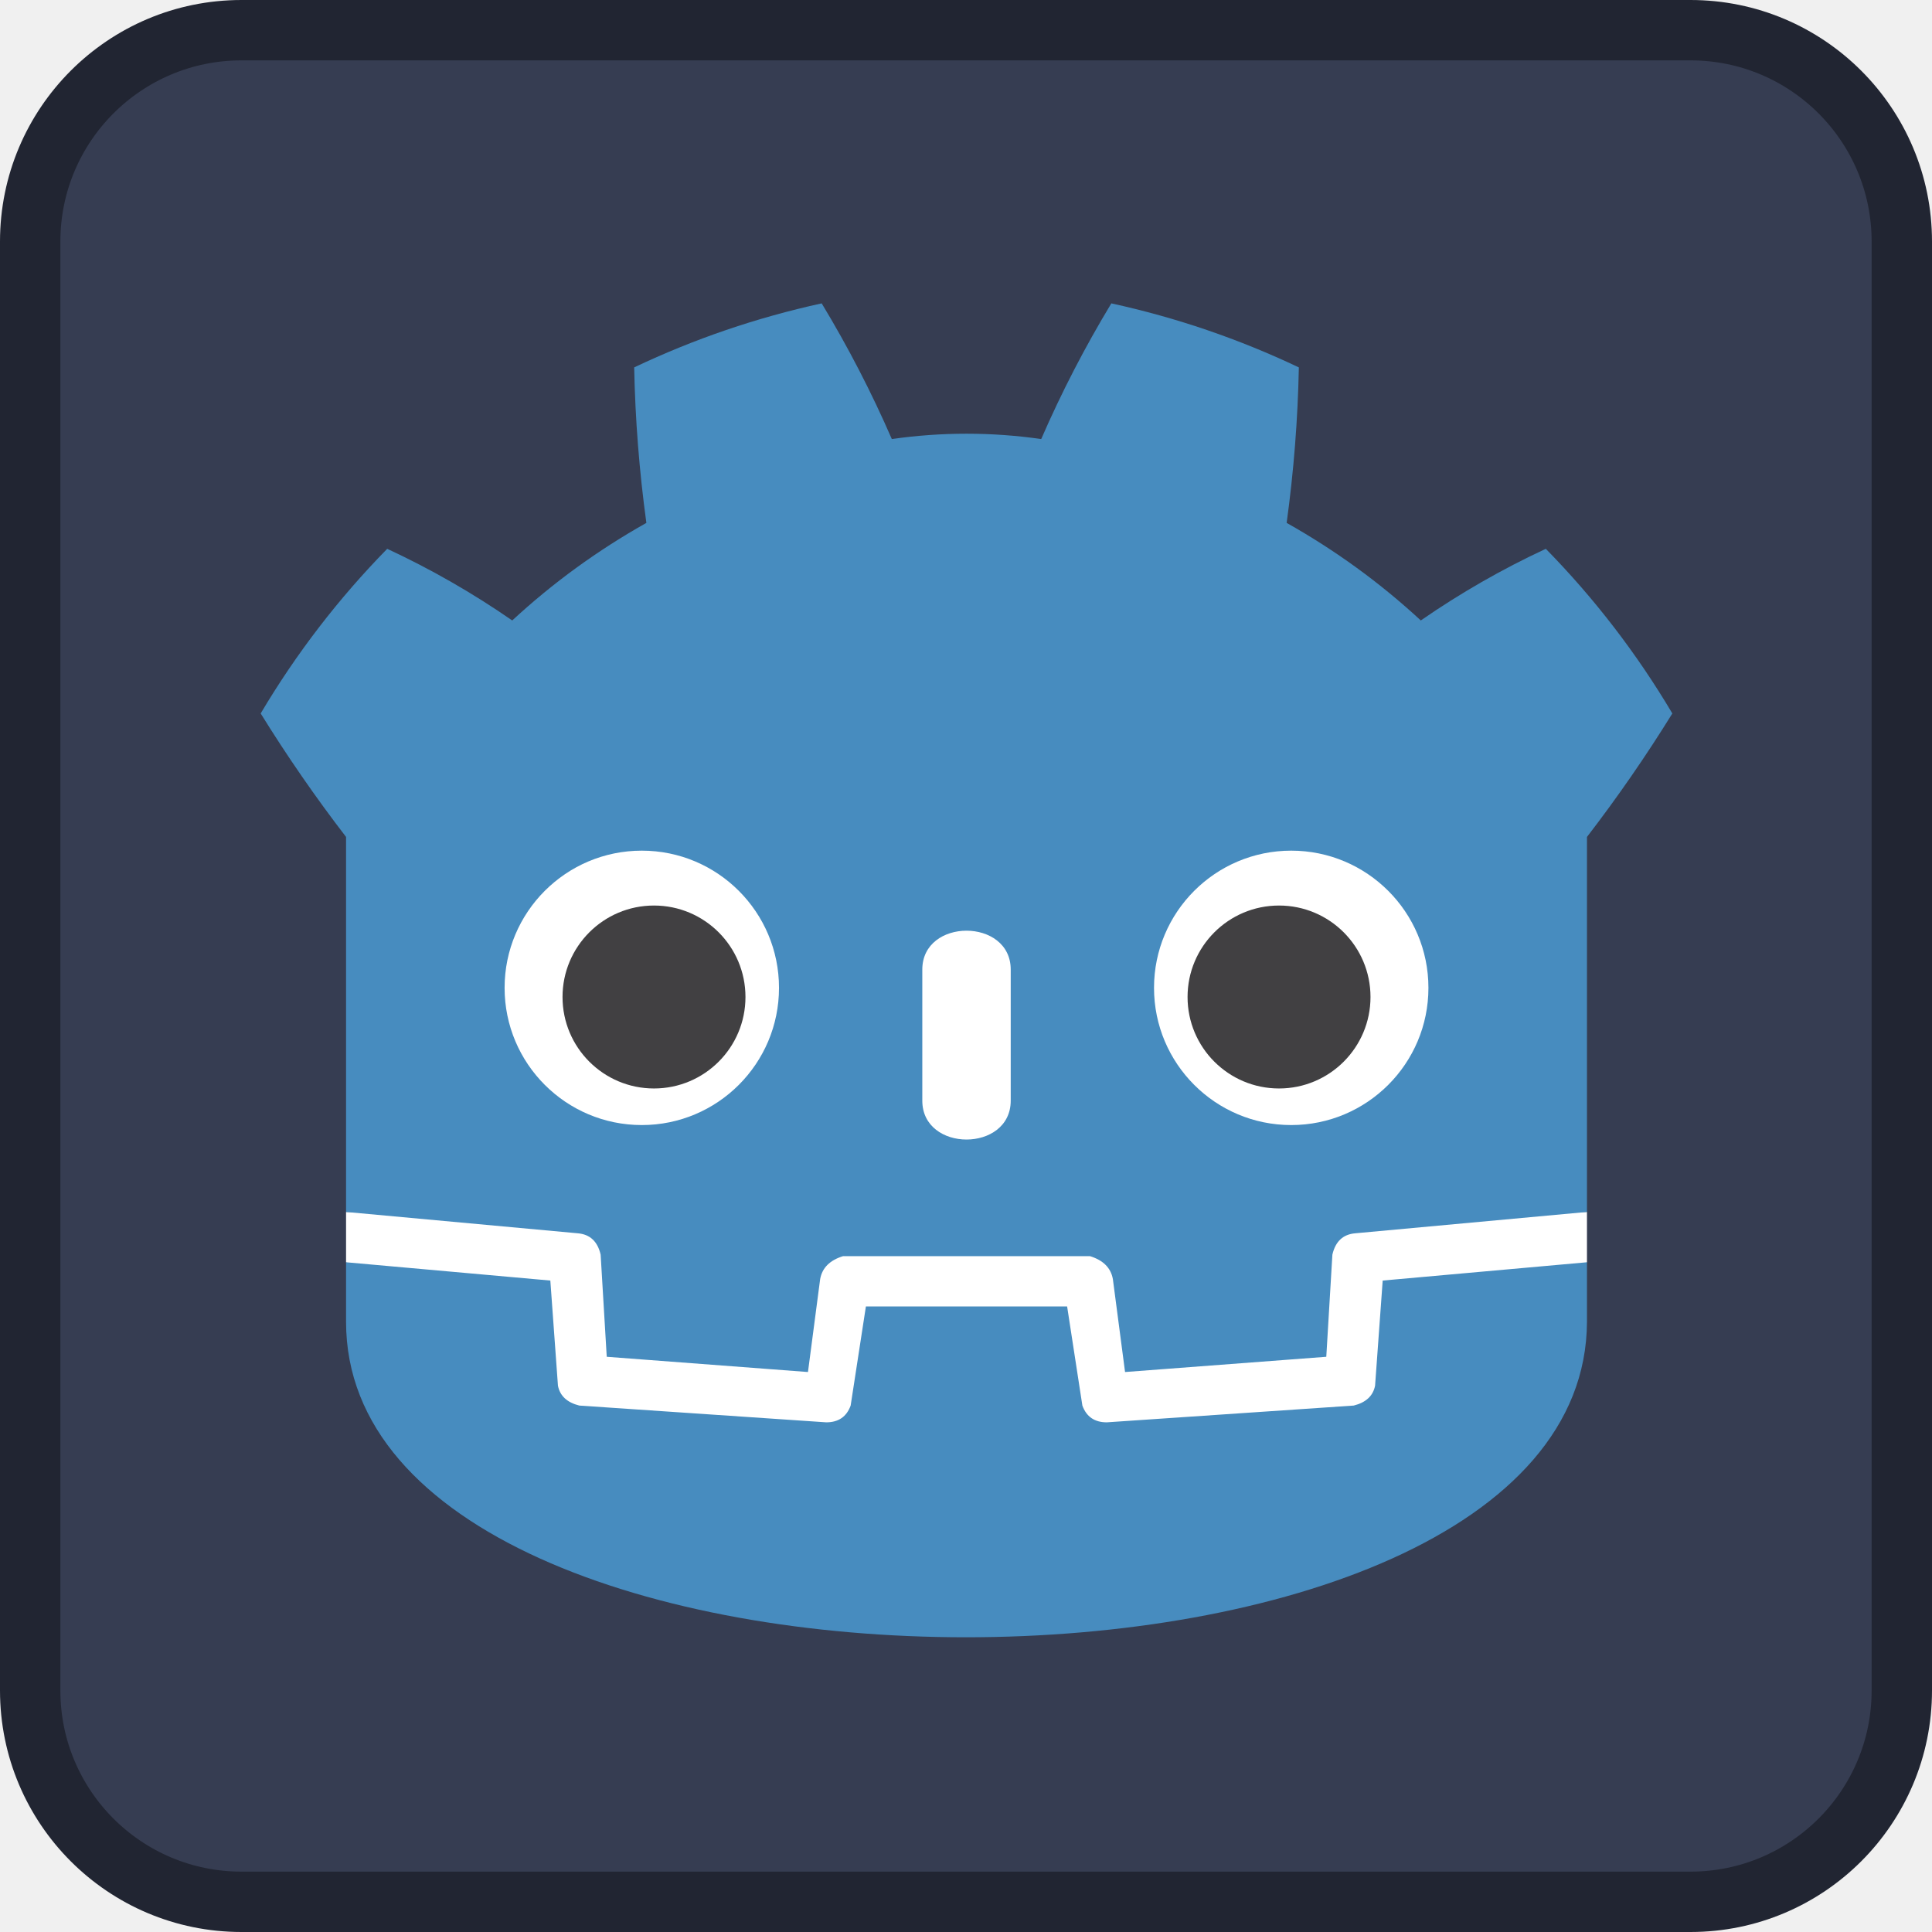
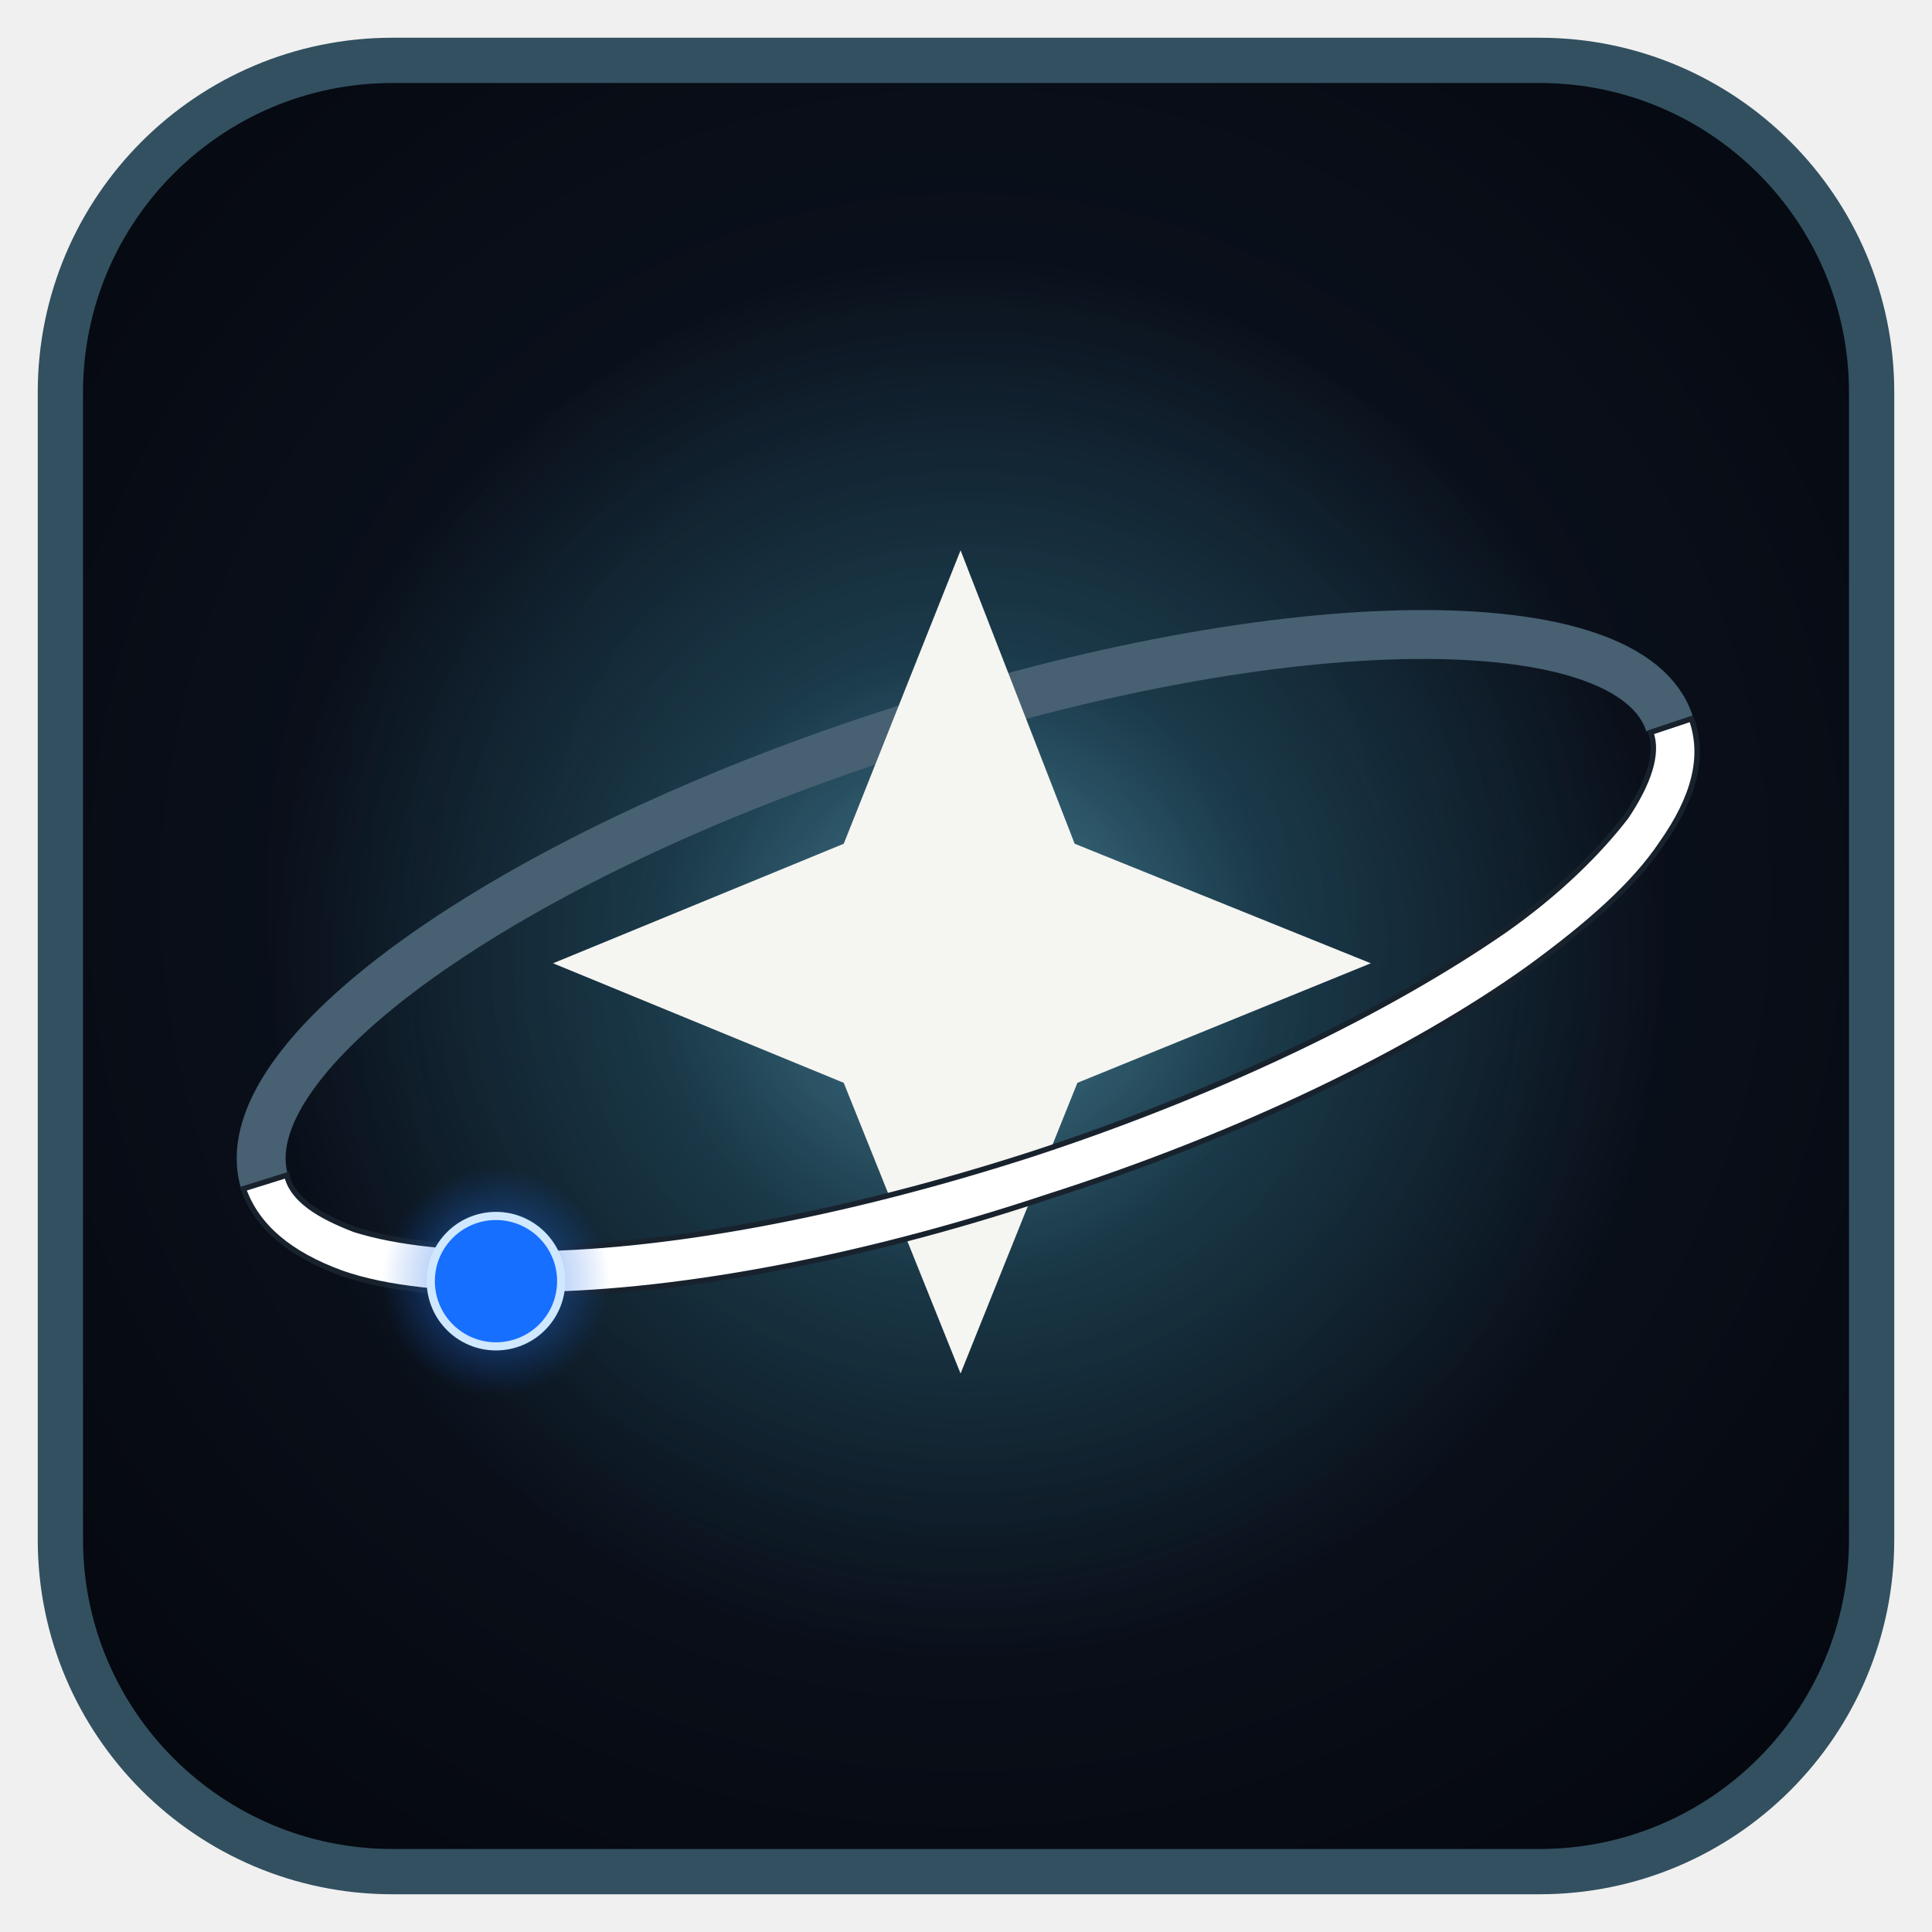
- <svg xmlns="http://www.w3.org/2000/svg" width="128" height="128">
-   <rect width="124" height="124" x="2" y="2" fill="#363d52" stroke="#212532" stroke-width="4" rx="14" />
-   <g fill="#fff" transform="translate(12.322 12.322)scale(.101)">
-     <path d="M105 673v33q407 354 814 0v-33z" />
-     <path fill="#478cbf" d="m105 673 152 14q12 1 15 14l4 67 132 10 8-61q2-11 15-15h162q13 4 15 15l8 61 132-10 4-67q3-13 15-14l152-14V427q30-39 56-81-35-59-83-108-43 20-82 47-40-37-88-64 7-51 8-102-59-28-123-42-26 43-46 89-49-7-98 0-20-46-46-89-64 14-123 42 1 51 8 102-48 27-88 64-39-27-82-47-48 49-83 108 26 42 56 81zm0 33v39c0 276 813 276 814 0v-39l-134 12-5 69q-2 10-14 13l-162 11q-12 0-16-11l-10-65H446l-10 65q-4 11-16 11l-162-11q-12-3-14-13l-5-69z" />
-     <path d="M483 600c0 34 58 34 58 0v-86c0-34-58-34-58 0z" />
-     <circle cx="725" cy="526" r="90" />
-     <circle cx="299" cy="526" r="90" />
-   </g>
-   <g fill="#414042" transform="translate(12.322 12.322)scale(.101)">
-     <circle cx="307" cy="532" r="60" />
-     <circle cx="717" cy="532" r="60" />
+ <svg xmlns="http://www.w3.org/2000/svg" width="128" height="128" viewBox="0 0 128 128">
+   <defs>
+     <radialGradient id="bg" cx="50%" cy="46%" r="65%">
+       <stop offset="0%" stop-color="#142334" />
+       <stop offset="55%" stop-color="#0a101b" />
+       <stop offset="100%" stop-color="#05080f" />
+     </radialGradient>
+     <radialGradient id="aura" cx="50%" cy="50%" r="50%">
+       <stop offset="0%" stop-color="#8ae5ff" stop-opacity="0.52" />
+       <stop offset="45%" stop-color="#41a5b9" stop-opacity="0.22" />
+       <stop offset="100%" stop-color="#41a5b9" stop-opacity="0" />
+     </radialGradient>
+     <radialGradient id="orbAura" cx="50%" cy="50%" r="50%">
+       <stop offset="0%" stop-color="#3a8eff" stop-opacity="0.7" />
+       <stop offset="100%" stop-color="#105bd8" stop-opacity="0" />
+     </radialGradient>
+   </defs>
+   <rect x="4" y="4" width="120" height="120" rx="22" fill="url(#bg)" stroke="#325060" stroke-width="3" />
+   <circle cx="64" cy="64" r="46" fill="url(#aura)" />
+   <g transform="translate(64 64) scale(0.18) translate(-411 -395)">
+     <path fill="none" stroke="#476072" stroke-width="18" d="M 153 475 C 138 429 242 355 385 309 C 528 262 656 261 670 306" />
+     <path fill="#f5f5f2" d="M 409 242 L 451 350 L 560 394 L 452 438 L 409 545 L 366 438 L 259 394 L 366 350 Z" />
+     <path fill="#ffffff" stroke="#18222d" stroke-width="2" d="M 663 309 L 678 304 C 683 318 679 333 667 350 C 657 365 640 380 618 396 C 576 426 513 457 441 480 C 369 504 300 516 248 516 C 221 516 198 514 181 508 C 162 501 150 491 145 477 L 161 472 C 163 481 173 487 186 492 C 202 497 223 499 248 499 C 298 499 365 487 436 464 C 506 441 567 411 609 382 C 629 368 644 353 654 340 C 662 328 666 317 663 309 Z" />
+     <circle cx="238" cy="511" r="42" fill="url(#orbAura)" />
+     <circle cx="238" cy="511" r="24" fill="#176fff" stroke="#cfe8ff" stroke-width="3" />
  </g>
</svg>
